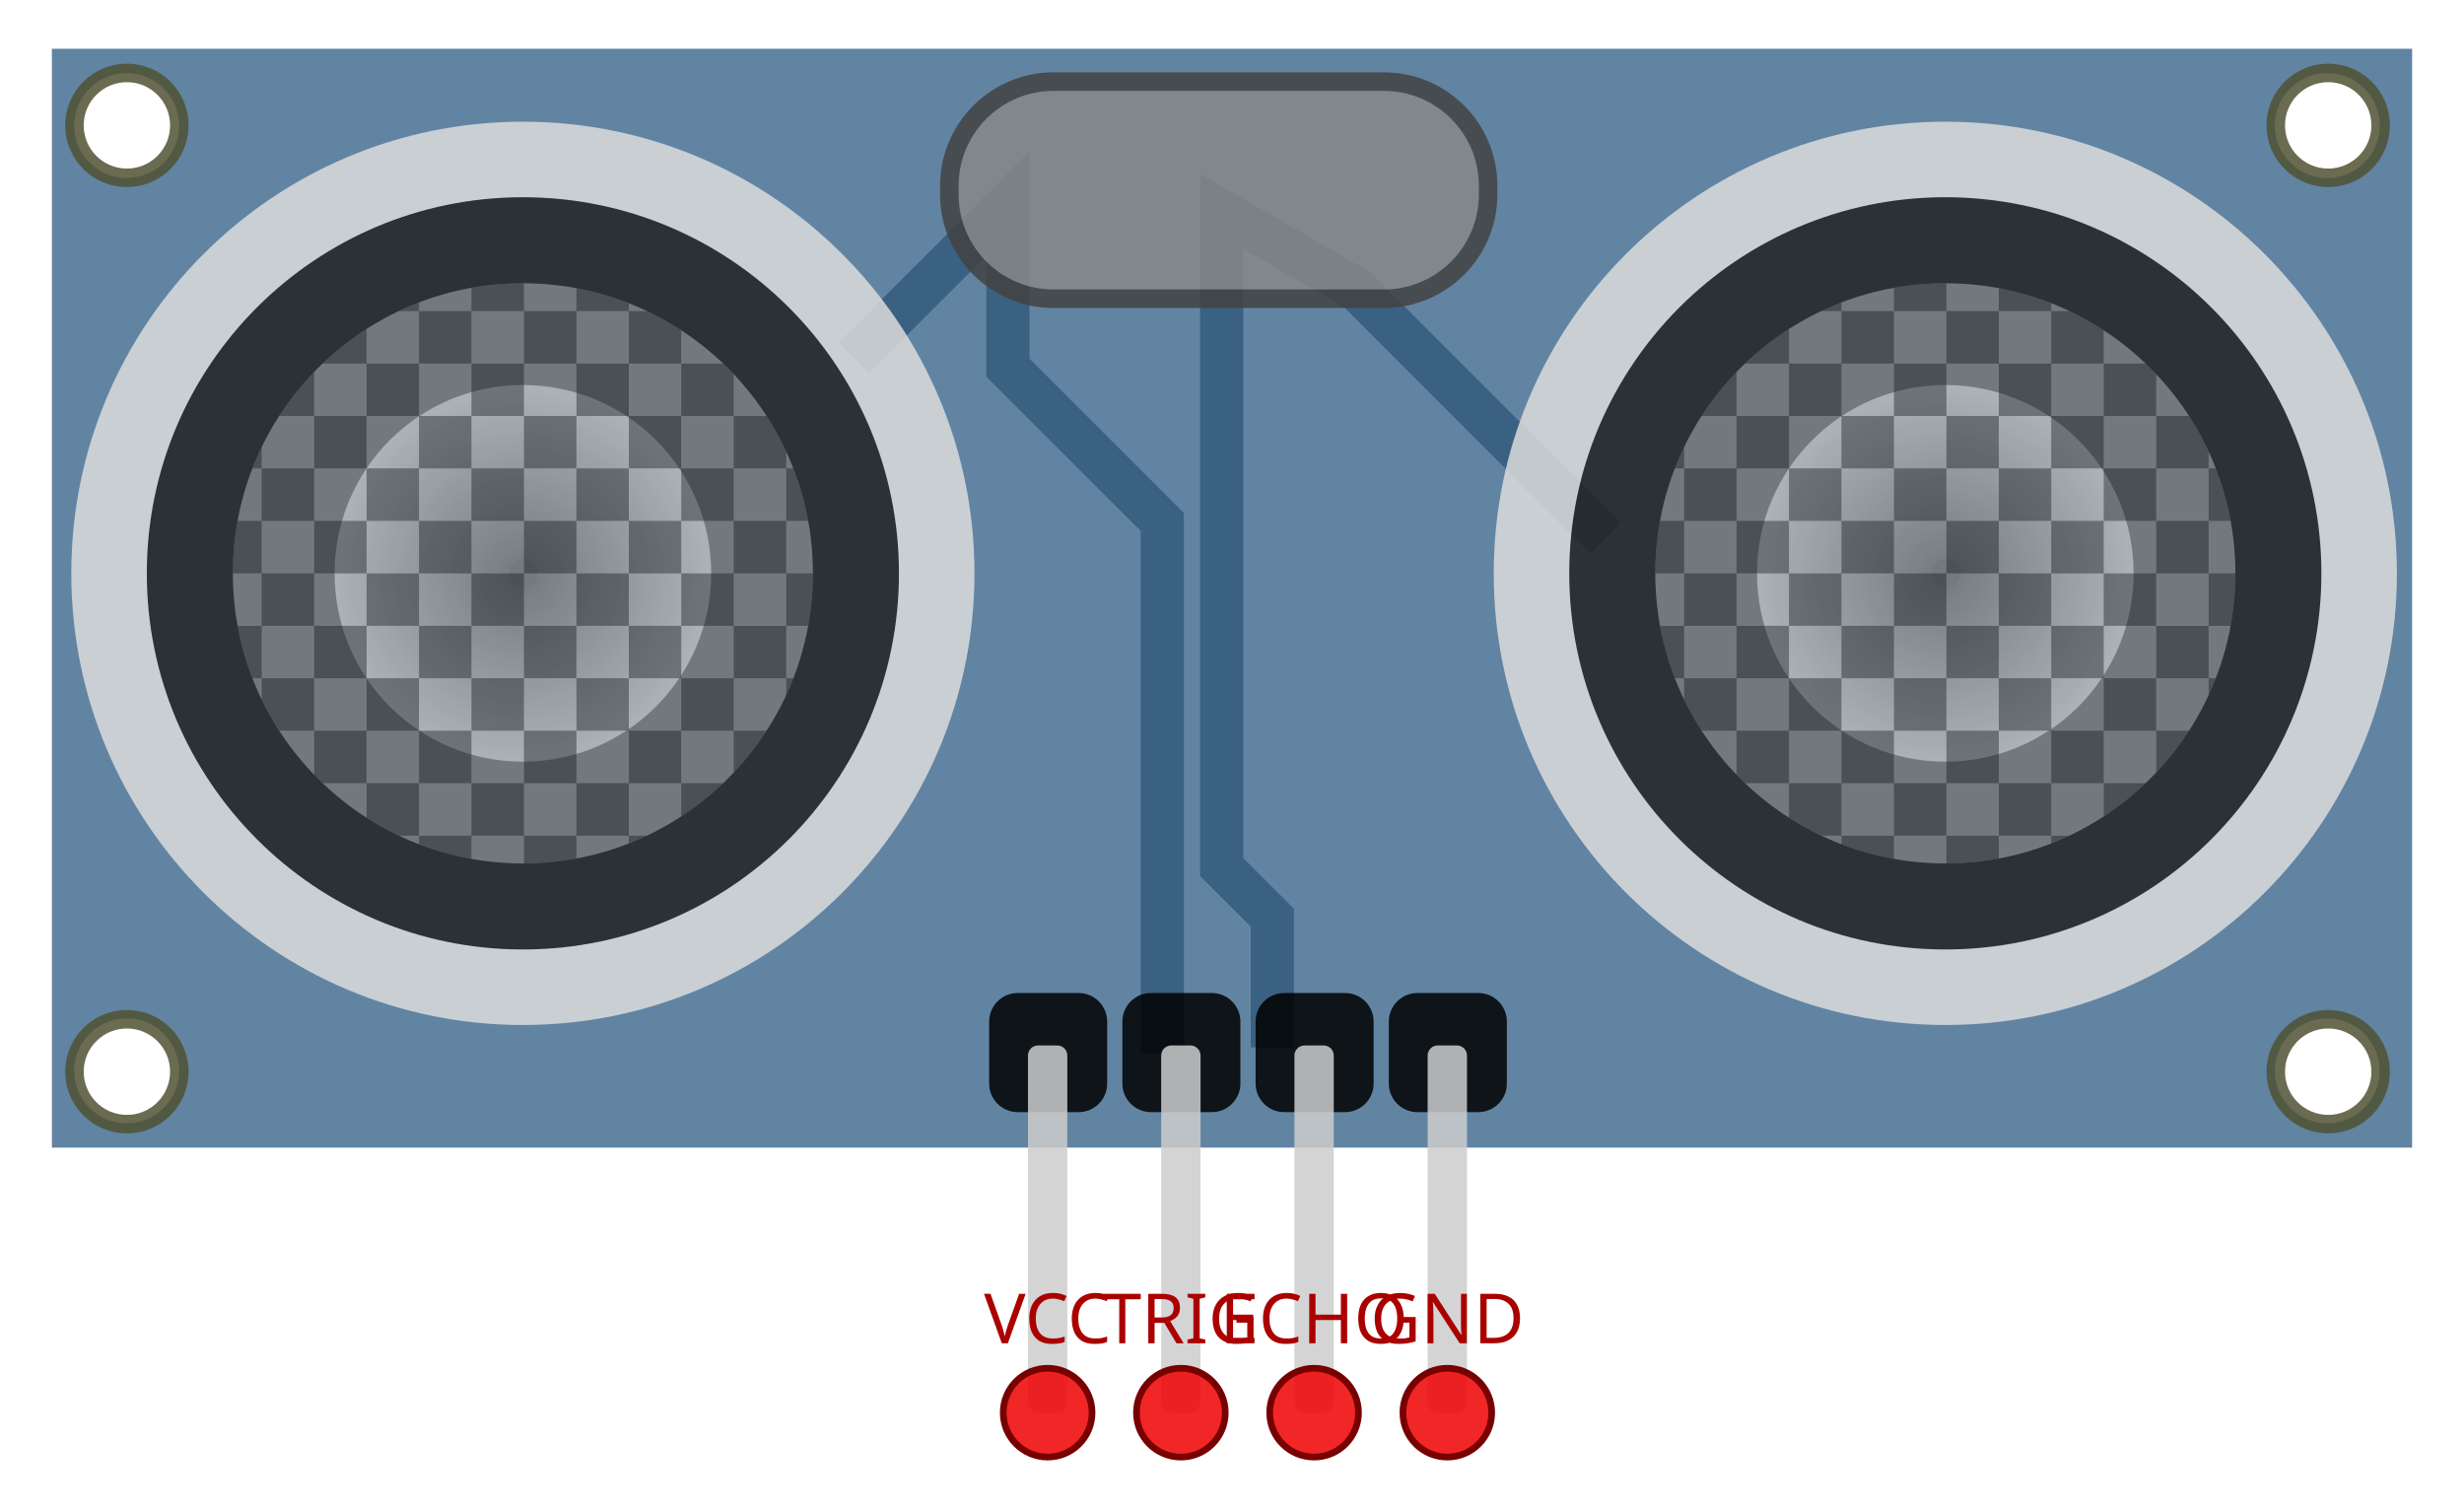
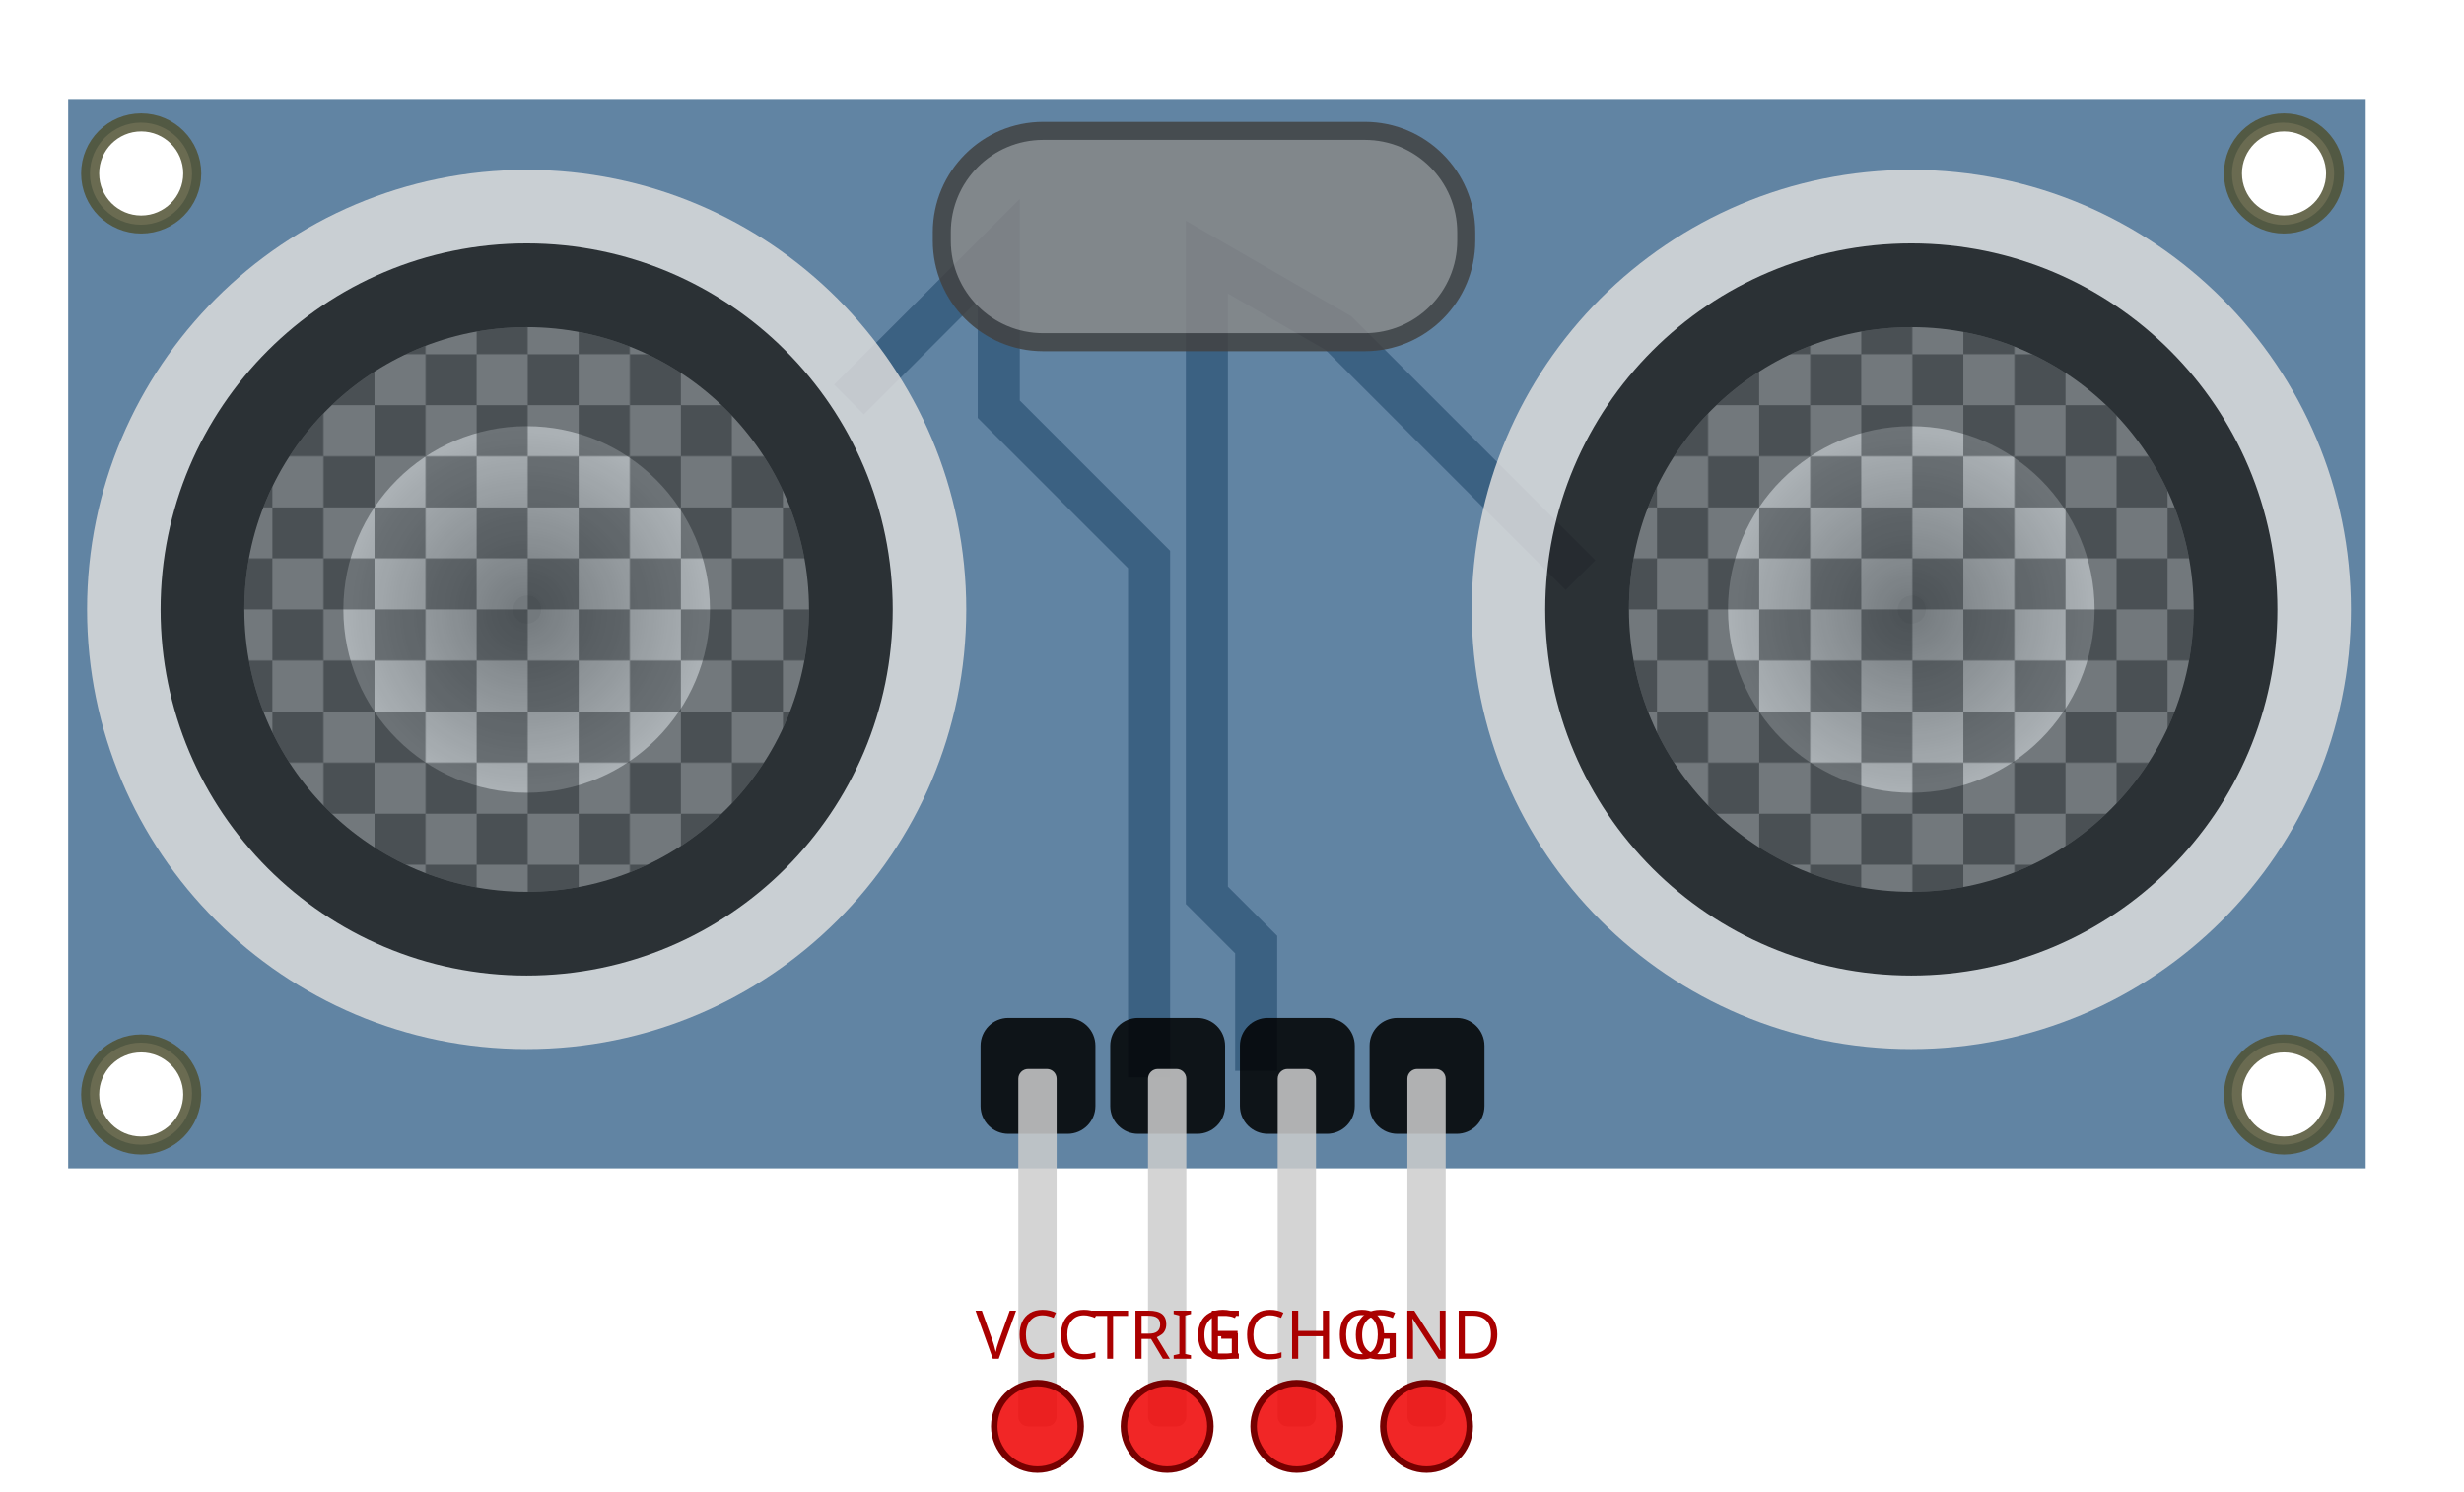
- <svg xmlns="http://www.w3.org/2000/svg" xmlns:xlink="http://www.w3.org/1999/xlink" width="184.952" height="113.278" viewBox="0 0 184.952 113.278" version="1.1" id="svg59">
+ <svg xmlns="http://www.w3.org/2000/svg" xmlns:xlink="http://www.w3.org/1999/xlink" width="190" height="115" viewBox="0 0 190 115" version="1.1" id="svg59">
  <defs id="defs59">
    <defs id="defs42">
      <pattern patternUnits="userSpaceOnUse" width="2" height="2" id="checkerboard">
        <path d="M0 0h1v1H0zM1 1h1v1H1z" id="path36" />
      </pattern>
      <radialGradient id="grad1" cx="8.96" cy="10.04" r="3.58" gradientUnits="userSpaceOnUse">
        <stop stop-color="#777" offset="0" id="stop36" />
        <stop stop-color="#b9b9b9" offset="1" id="stop37" />
      </radialGradient>
      <g id="sensor-unit">
        <circle cx="8.98" cy="10" r="8.61" fill="#dcdcdc" id="circle37" />
        <circle cx="8.98" cy="10" r="7.17" fill="#222222" id="circle38" />
        <circle cx="8.98" cy="10" r="5.53" fill="#777777" fill-opacity="0.992" id="circle39" />
        <circle cx="8.98" cy="10" r="3.59" fill="url(#grad1)" id="circle40" />
        <circle cx="8.99" cy="10" r="0.277" fill="#777777" fill-opacity="0.818" id="circle41" />
        <circle cx="8.98" cy="10" r="5.53" fill="url(#checkerboard)" opacity="0.397" id="circle42" />
      </g>
    </defs>
  </defs>
-   <g id="g60" transform="translate(-11.36248,-3.967428)">
-     <path d="M 15.257,7.629 V 90.108 H 192.42 V 7.629 Z M 20.855,9.456 A 3.937,3.937 0 0 1 20.871,9.456 3.937,3.937 0 0 1 24.808,13.393 3.937,3.937 0 0 1 20.871,17.33 3.937,3.937 0 0 1 16.934,13.393 3.937,3.937 0 0 1 20.855,9.456 Z M 186.035,9.456 A 3.937,3.937 0 0 1 186.05,9.456 3.937,3.937 0 0 1 189.987,13.393 3.937,3.937 0 0 1 186.05,17.33 3.937,3.937 0 0 1 182.113,13.393 3.937,3.937 0 0 1 186.035,9.456 Z M 20.855,80.407 A 3.937,3.937 0 0 1 20.871,80.407 3.937,3.937 0 0 1 24.808,84.344 3.937,3.937 0 0 1 20.871,88.282 3.937,3.937 0 0 1 16.934,84.344 3.937,3.937 0 0 1 20.855,80.407 Z M 186.035,80.407 A 3.937,3.937 0 0 1 186.05,80.407 3.937,3.937 0 0 1 189.987,84.344 3.937,3.937 0 0 1 186.05,88.282 3.937,3.937 0 0 1 182.113,84.344 3.937,3.937 0 0 1 186.035,80.407 Z" fill="#456f93" id="path42" style="opacity:0.85;stroke-width:3.78" />
-     <path d="M 75.465,30.812 87.016,19.26 V 31.56 L 98.606,43.148 V 83.084 M 106.866,82.584 V 72.847 L 103.063,69.048 V 19.831 L 113.209,25.689 131.874,44.356" fill="none" stroke="#355a7c" stroke-width="3.243" id="path43" style="opacity:0.85" />
-     <use xlink:href="#sensor-unit" id="use43" transform="matrix(3.936968,0,0,3.937358,15.25687,7.628702)" style="opacity:0.85;stroke-width:0.96" />
-     <use xlink:href="#sensor-unit" x="27.12" id="use44" transform="matrix(3.936968,0,0,3.937358,15.25687,7.628702)" style="opacity:0.85;stroke-width:0.96" />
-     <g fill="none" stroke="#505132" stroke-width="0.353" id="g47" transform="matrix(3.936968,0,0,3.937358,15.25687,7.628702)" style="opacity:0.85">
-       <circle cx="43.4" cy="1.46" r="1" id="circle44" style="stroke-width:0.353" />
-       <circle cx="43.4" cy="19.5" r="1" id="circle45" style="stroke-width:0.353" />
-       <circle cx="1.43" cy="1.46" r="1" id="circle46" style="stroke-width:0.353" />
-       <circle cx="1.43" cy="19.5" r="1" id="circle47" style="stroke-width:0.353" />
-     </g>
-     <rect ry="7.824" y="10.093" x="82.622" height="16.297" width="40.441" fill="#878787" stroke="#424242" stroke-width="1.391" id="rect47" rx="7.824" style="opacity:0.85" />
-     <g fill="#000000" id="g51" transform="matrix(3.936968,0,0,3.937358,15.25687,7.628702)" style="opacity:0.85;stroke-width:0.96">
-       <rect x="17.87" y="18" ry="0.545" width="2.25" height="2.271" id="rect48" rx="0.545" style="stroke-width:0.96" />
-       <rect x="20.41" y="18" ry="0.545" width="2.25" height="2.271" id="rect49" rx="0.545" style="stroke-width:0.96" />
-       <rect x="22.95" y="18" ry="0.545" width="2.25" height="2.271" id="rect50" rx="0.545" style="stroke-width:0.96" />
-       <rect x="25.49" y="18" ry="0.545" width="2.25" height="2.271" id="rect51" rx="0.545" style="stroke-width:0.96" />
-     </g>
-     <rect x="88.524" y="82.438" width="2.953" height="27.562" rx="0.756" id="rect52" ry="0.756" style="opacity:0.85;fill:#cccccc;stroke-width:0.794;stroke-linecap:round" />
-     <rect x="98.524" y="82.438" width="2.953" height="27.562" rx="0.756" id="rect53" ry="0.756" style="opacity:0.85;fill:#cccccc;stroke-width:0.794;stroke-linecap:round" />
-     <rect x="108.524" y="82.438" width="2.953" height="27.562" rx="0.756" id="rect54" ry="0.756" style="opacity:0.85;fill:#cccccc;stroke-width:0.794;stroke-linecap:round" />
-     <rect x="118.524" y="82.438" width="2.953" height="27.562" rx="0.756" id="rect55" ry="0.756" style="opacity:0.85;fill:#cccccc;stroke-width:0.794;stroke-linecap:round" />
-     <g id="g56" transform="matrix(1.041664,0,0,1.041767,-5.103684,-9.282299)" style="stroke-width:0.96">
-       <circle id="pin-VCC" cx="91.3" cy="114.5" r="3.2" fill="#ee0000" fill-opacity="0.85" stroke="#770000" stroke-width="0.48" />
-       <text x="91.3" y="109.5" font-size="5px" fill="#aa0000" text-anchor="middle" font-family="sans-serif" id="text55" style="stroke-width:0.96">VCC</text>
-     </g>
-     <g id="g57" transform="matrix(1.041664,0,0,1.041767,-5.520526,-9.282299)" style="stroke-width:0.96">
-       <circle id="pin-TRIG" cx="101.3" cy="114.5" r="3.2" fill="#ee0000" fill-opacity="0.85" stroke="#770000" stroke-width="0.48" />
-       <text x="101.3" y="109.5" font-size="5px" fill="#aa0000" text-anchor="middle" font-family="sans-serif" id="text56" style="stroke-width:0.96">TRIG</text>
-     </g>
-     <g id="g58" transform="matrix(1.041664,0,0,1.041767,-5.937162,-9.282299)" style="stroke-width:0.96">
-       <circle id="pin-ECHO" cx="111.3" cy="114.5" r="3.2" fill="#ee0000" fill-opacity="0.85" stroke="#770000" stroke-width="0.48" />
-       <text x="111.3" y="109.5" font-size="5px" fill="#aa0000" text-anchor="middle" font-family="sans-serif" id="text57" style="stroke-width:0.96">ECHO</text>
-     </g>
-     <g id="g59" transform="matrix(1.041664,0,0,1.041767,-6.353897,-9.282299)" style="stroke-width:0.96">
-       <circle id="pin-GND" cx="121.3" cy="114.5" r="3.2" fill="#ee0000" fill-opacity="0.85" stroke="#770000" stroke-width="0.48" />
-       <text x="121.3" y="109.5" font-size="5px" fill="#aa0000" text-anchor="middle" font-family="sans-serif" id="text58" style="stroke-width:0.96">GND</text>
+   <g id="g1">
+     <g id="g60" transform="translate(-9.999999)">
+       <path d="M 15.257,7.629 V 90.108 H 192.42 V 7.629 Z M 20.855,9.456 A 3.937,3.937 0 0 1 20.871,9.456 3.937,3.937 0 0 1 24.808,13.393 3.937,3.937 0 0 1 20.871,17.33 3.937,3.937 0 0 1 16.934,13.393 3.937,3.937 0 0 1 20.855,9.456 Z M 186.035,9.456 A 3.937,3.937 0 0 1 186.05,9.456 3.937,3.937 0 0 1 189.987,13.393 3.937,3.937 0 0 1 186.05,17.33 3.937,3.937 0 0 1 182.113,13.393 3.937,3.937 0 0 1 186.035,9.456 Z M 20.855,80.407 A 3.937,3.937 0 0 1 20.871,80.407 3.937,3.937 0 0 1 24.808,84.344 3.937,3.937 0 0 1 20.871,88.282 3.937,3.937 0 0 1 16.934,84.344 3.937,3.937 0 0 1 20.855,80.407 Z M 186.035,80.407 A 3.937,3.937 0 0 1 186.05,80.407 3.937,3.937 0 0 1 189.987,84.344 3.937,3.937 0 0 1 186.05,88.282 3.937,3.937 0 0 1 182.113,84.344 3.937,3.937 0 0 1 186.035,80.407 Z" fill="#456f93" id="path42" style="opacity:0.85;stroke-width:3.78" />
+       <path d="M 75.465,30.812 87.016,19.26 V 31.56 L 98.606,43.148 V 83.084 M 106.866,82.584 V 72.847 L 103.063,69.048 V 19.831 L 113.209,25.689 131.874,44.356" fill="none" stroke="#355a7c" stroke-width="3.243" id="path43" style="opacity:0.85" />
+       <use xlink:href="#sensor-unit" id="use43" transform="matrix(3.936968,0,0,3.937358,15.25687,7.628702)" style="opacity:0.85;stroke-width:0.96" />
+       <use xlink:href="#sensor-unit" x="27.12" id="use44" transform="matrix(3.936968,0,0,3.937358,15.25687,7.628702)" style="opacity:0.85;stroke-width:0.96" />
+       <g fill="none" stroke="#505132" stroke-width="0.353" id="g47" transform="matrix(3.936968,0,0,3.937358,15.25687,7.628702)" style="opacity:0.85">
+         <circle cx="43.4" cy="1.46" r="1" id="circle44" style="stroke-width:0.353" />
+         <circle cx="43.4" cy="19.5" r="1" id="circle45" style="stroke-width:0.353" />
+         <circle cx="1.43" cy="1.46" r="1" id="circle46" style="stroke-width:0.353" />
+         <circle cx="1.43" cy="19.5" r="1" id="circle47" style="stroke-width:0.353" />
+       </g>
+       <rect ry="7.824" y="10.093" x="82.622" height="16.297" width="40.441" fill="#878787" stroke="#424242" stroke-width="1.391" id="rect47" rx="7.824" style="opacity:0.85" />
+       <g fill="#000000" id="g51" transform="matrix(3.936968,0,0,3.937358,15.25687,7.628702)" style="opacity:0.85;stroke-width:0.96">
+         <rect x="17.87" y="18" ry="0.545" width="2.25" height="2.271" id="rect48" rx="0.545" style="stroke-width:0.96" />
+         <rect x="20.41" y="18" ry="0.545" width="2.25" height="2.271" id="rect49" rx="0.545" style="stroke-width:0.96" />
+         <rect x="22.95" y="18" ry="0.545" width="2.25" height="2.271" id="rect50" rx="0.545" style="stroke-width:0.96" />
+         <rect x="25.49" y="18" ry="0.545" width="2.25" height="2.271" id="rect51" rx="0.545" style="stroke-width:0.96" />
+       </g>
+       <rect x="88.524" y="82.438" width="2.953" height="27.562" rx="0.756" id="rect52" ry="0.756" style="opacity:0.85;fill:#cccccc;stroke-width:0.794;stroke-linecap:round" />
+       <rect x="98.524" y="82.438" width="2.953" height="27.562" rx="0.756" id="rect53" ry="0.756" style="opacity:0.85;fill:#cccccc;stroke-width:0.794;stroke-linecap:round" />
+       <rect x="108.524" y="82.438" width="2.953" height="27.562" rx="0.756" id="rect54" ry="0.756" style="opacity:0.85;fill:#cccccc;stroke-width:0.794;stroke-linecap:round" />
+       <rect x="118.524" y="82.438" width="2.953" height="27.562" rx="0.756" id="rect55" ry="0.756" style="opacity:0.85;fill:#cccccc;stroke-width:0.794;stroke-linecap:round" />
+       <g id="g56" transform="matrix(1.041664,0,0,1.041767,-5.103684,-9.282299)" style="stroke-width:0.96">
+         <circle id="pin-VCC" cx="91.3" cy="114.5" r="3.2" fill="#ee0000" fill-opacity="0.85" stroke="#770000" stroke-width="0.48" />
+         <text x="91.3" y="109.5" font-size="5px" fill="#aa0000" text-anchor="middle" font-family="sans-serif" id="text55" style="stroke-width:0.96">VCC</text>
+       </g>
+       <g id="g57" transform="matrix(1.041664,0,0,1.041767,-5.520526,-9.282299)" style="stroke-width:0.96">
+         <circle id="pin-TRIG" cx="101.3" cy="114.5" r="3.2" fill="#ee0000" fill-opacity="0.85" stroke="#770000" stroke-width="0.48" />
+         <text x="101.3" y="109.5" font-size="5px" fill="#aa0000" text-anchor="middle" font-family="sans-serif" id="text56" style="stroke-width:0.96">TRIG</text>
+       </g>
+       <g id="g58" transform="matrix(1.041664,0,0,1.041767,-5.937162,-9.282299)" style="stroke-width:0.96">
+         <circle id="pin-ECHO" cx="111.3" cy="114.5" r="3.2" fill="#ee0000" fill-opacity="0.85" stroke="#770000" stroke-width="0.48" />
+         <text x="111.3" y="109.5" font-size="5px" fill="#aa0000" text-anchor="middle" font-family="sans-serif" id="text57" style="stroke-width:0.96">ECHO</text>
+       </g>
+       <g id="g59" transform="matrix(1.041664,0,0,1.041767,-6.353897,-9.282299)" style="stroke-width:0.96">
+         <circle id="pin-GND" cx="121.3" cy="114.5" r="3.2" fill="#ee0000" fill-opacity="0.85" stroke="#770000" stroke-width="0.48" />
+         <text x="121.3" y="109.5" font-size="5px" fill="#aa0000" text-anchor="middle" font-family="sans-serif" id="text58" style="stroke-width:0.96">GND</text>
+       </g>
    </g>
  </g>
</svg>
